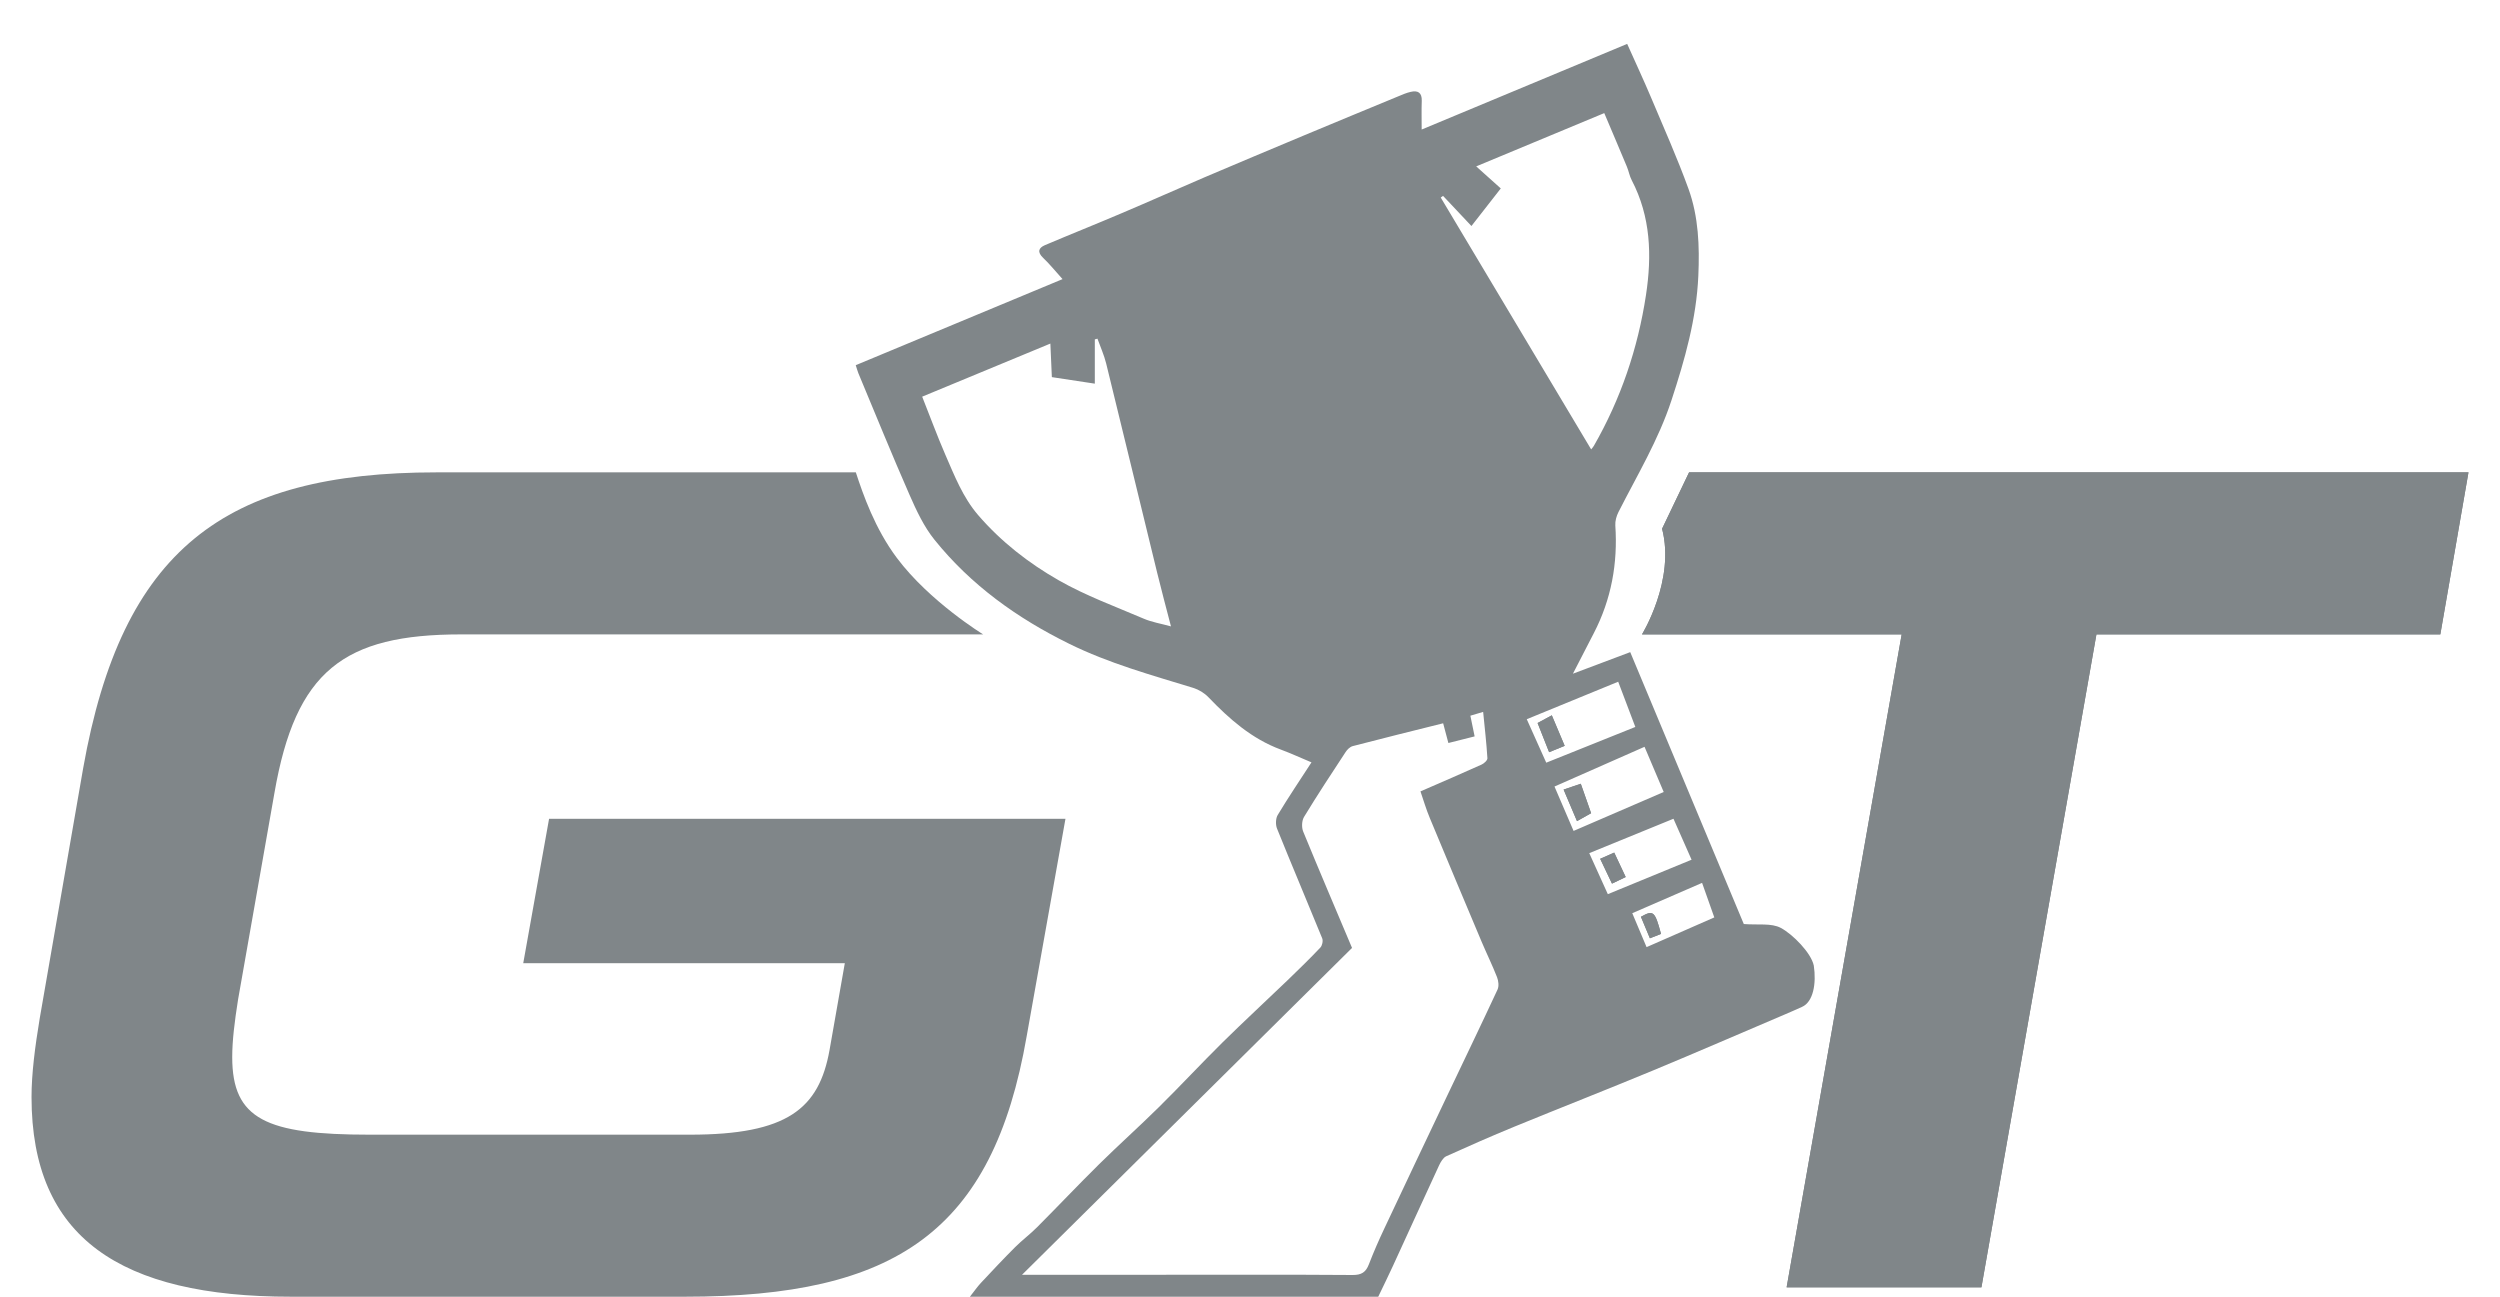
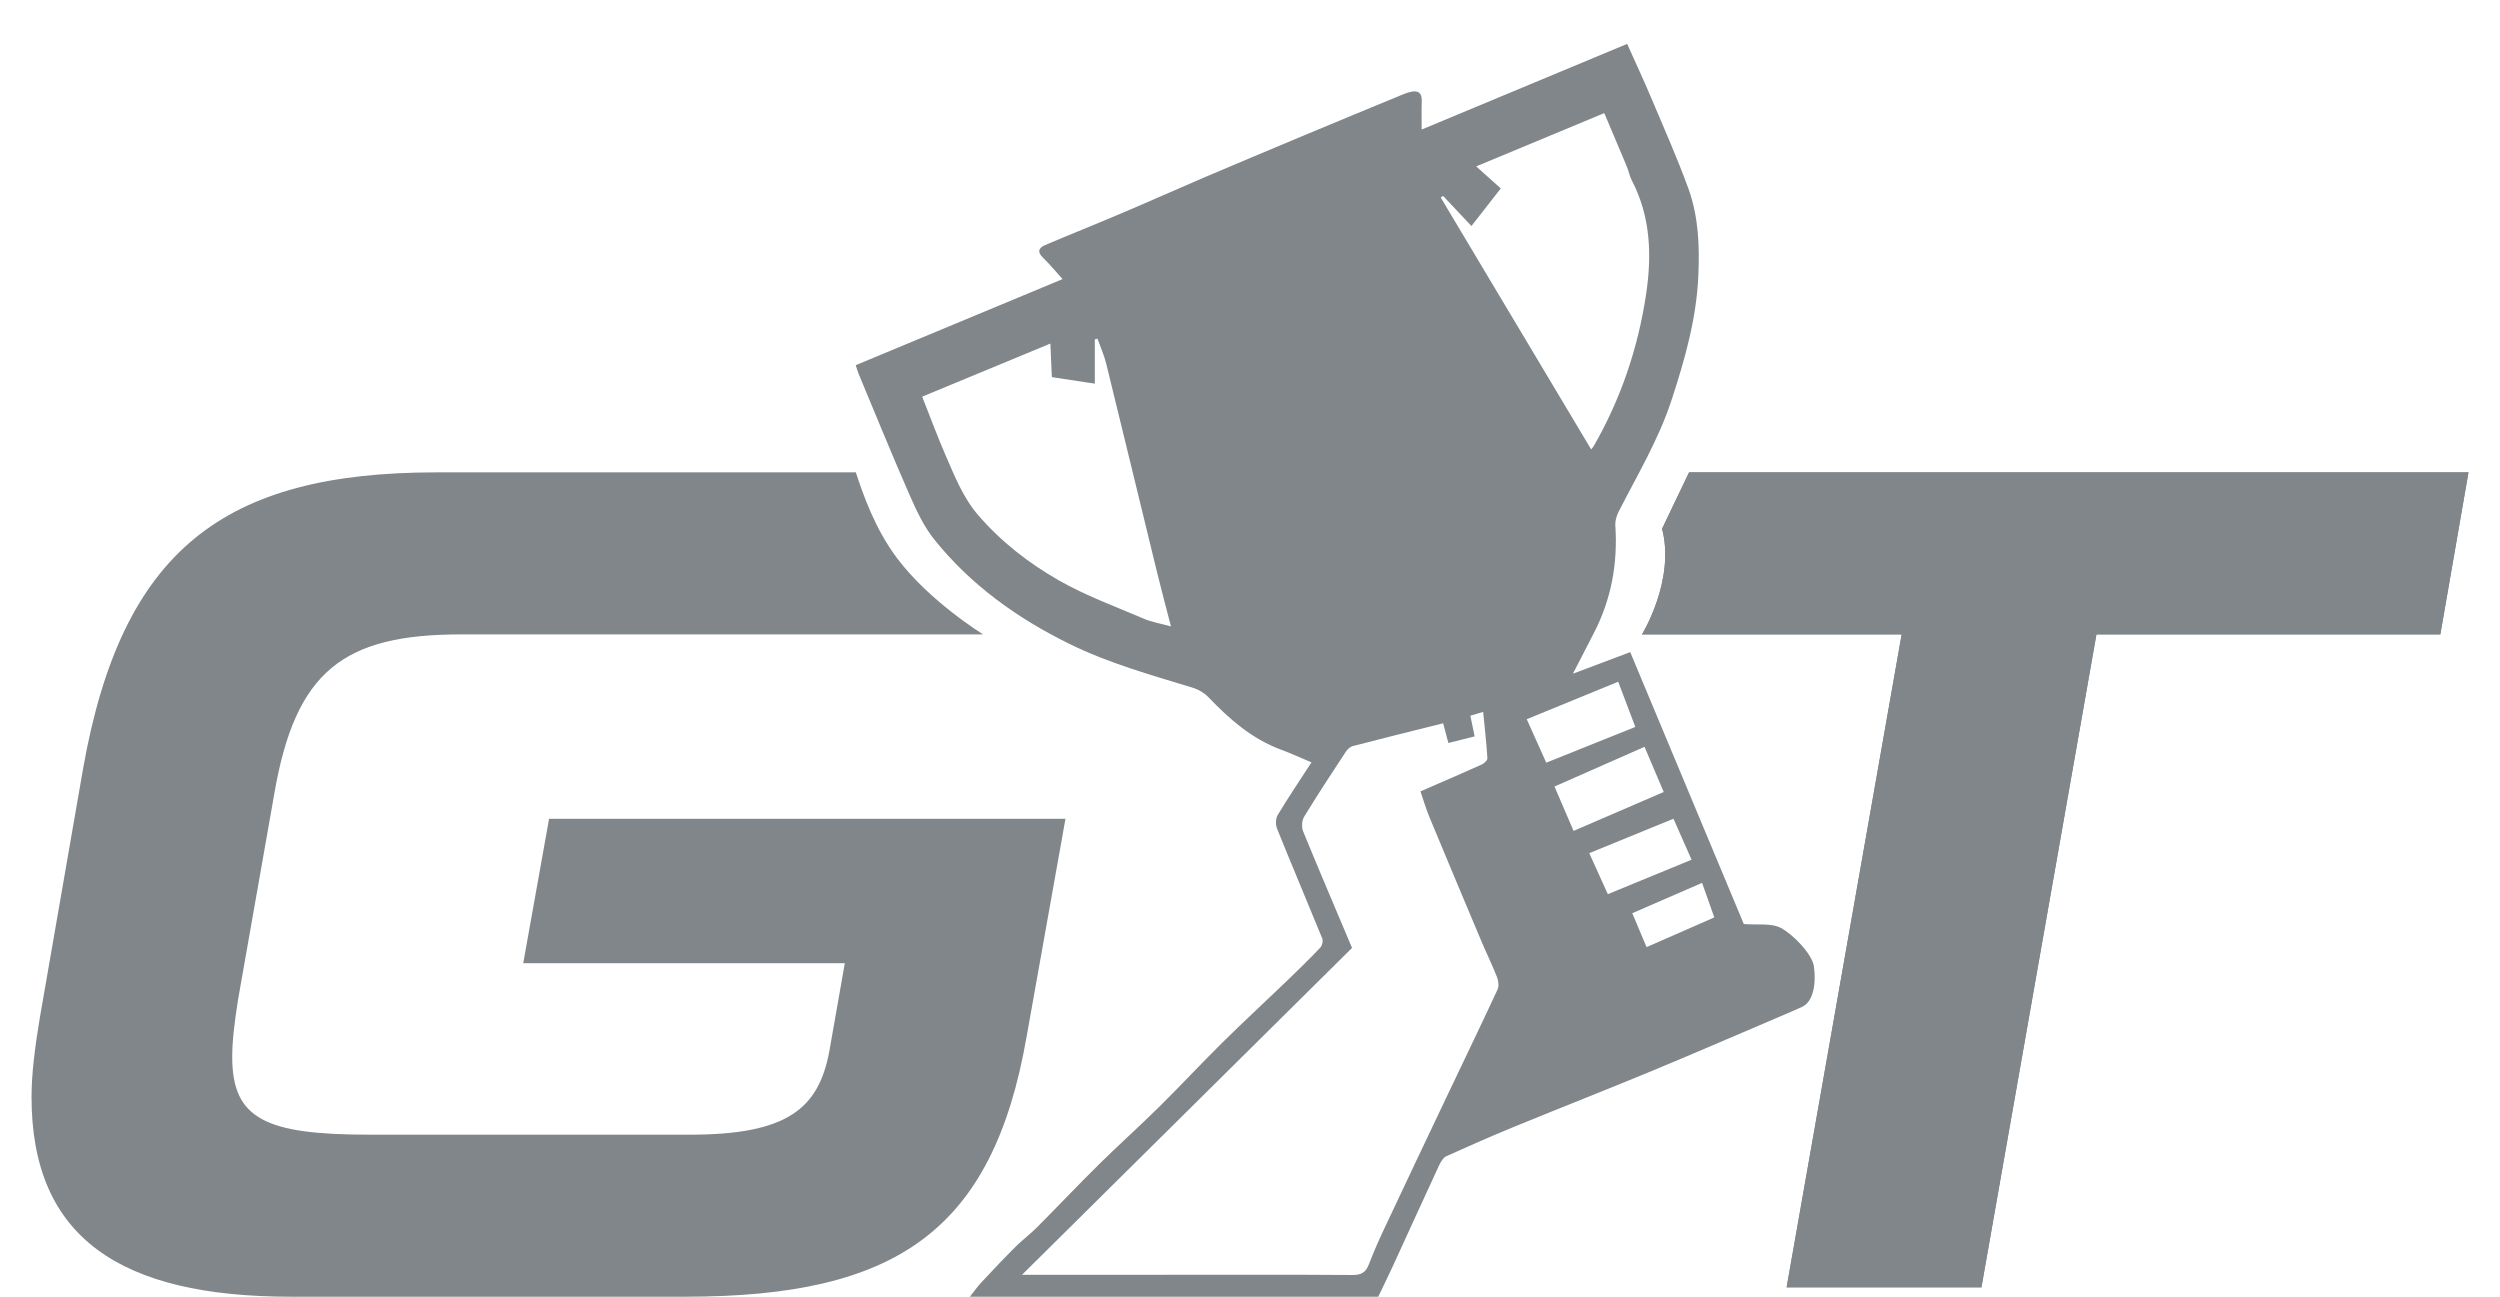
<svg xmlns="http://www.w3.org/2000/svg" width="54" height="28" viewBox="0 0 54 28" fill="none">
  <path d="M23.014 17.686L22.177 22.378C21.442 26.614 19.338 28.009 14.8 28.009H6.283C2.607 28.009 0.681 26.74 0.681 23.696C0.681 23.189 0.757 22.606 0.858 21.997L1.796 16.595C2.633 11.877 4.838 10.203 9.426 10.203H18.486C18.643 10.683 18.899 11.42 19.373 12.052C20.076 12.992 21.236 13.703 21.236 13.703H9.959C7.424 13.703 6.385 14.489 5.928 17.127L5.142 21.592C5.066 22.073 5.016 22.479 5.016 22.834C5.016 24.178 5.751 24.509 7.981 24.509H14.902C17.006 24.509 17.69 23.95 17.918 22.682L18.248 20.805H11.302L11.86 17.686H23.014Z" fill="#808689" />
  <path d="M53.319 10.203L52.711 13.703H45.283L42.799 27.806H38.591L41.076 13.703H35.467C35.467 13.703 36.19 12.531 35.901 11.421L36.484 10.203H53.319Z" fill="#808689" />
  <path d="M53.319 10.203L52.711 13.703H45.283L42.799 27.806H38.591L41.076 13.703H35.467C35.467 13.703 36.19 12.531 35.901 11.421L36.484 10.203H53.319Z" fill="#808689" />
  <path fill-rule="evenodd" clip-rule="evenodd" d="M35.566 20.458C36.067 20.238 36.547 20.027 37.029 19.816C36.936 19.552 36.852 19.319 36.765 19.07C36.247 19.295 35.765 19.504 35.257 19.725C35.357 19.963 35.456 20.198 35.566 20.458ZM36.147 17.685C35.52 17.942 34.93 18.182 34.328 18.428C34.47 18.743 34.597 19.023 34.729 19.314C35.333 19.066 35.926 18.821 36.538 18.57C36.405 18.269 36.281 17.989 36.147 17.685ZM33.399 16.474C34.041 16.216 34.674 15.962 35.323 15.702C35.188 15.346 35.072 15.039 34.953 14.725C34.278 15.002 33.637 15.264 32.978 15.535C33.123 15.859 33.259 16.161 33.399 16.474ZM35.522 16.131C34.856 16.425 34.217 16.707 33.577 16.989C33.72 17.323 33.85 17.626 33.989 17.948C34.656 17.66 35.292 17.385 35.936 17.107C35.796 16.778 35.665 16.467 35.522 16.131ZM31.17 4.231C31.154 4.243 31.137 4.255 31.12 4.267C32.201 6.077 33.283 7.888 34.369 9.707C34.39 9.68 34.412 9.657 34.427 9.631C35.009 8.617 35.378 7.526 35.553 6.374C35.683 5.522 35.657 4.681 35.245 3.892C35.197 3.802 35.181 3.696 35.141 3.601C34.981 3.216 34.817 2.834 34.652 2.443C33.724 2.829 32.825 3.203 31.886 3.594C32.088 3.775 32.245 3.916 32.417 4.07C32.19 4.361 31.988 4.619 31.783 4.882C31.569 4.655 31.369 4.443 31.17 4.231ZM19.919 8.568C20.095 9.011 20.245 9.42 20.418 9.819C20.616 10.273 20.796 10.739 21.126 11.124C21.623 11.701 22.22 12.165 22.871 12.536C23.451 12.867 24.089 13.1 24.706 13.364C24.88 13.439 25.072 13.469 25.293 13.53C25.183 13.104 25.084 12.738 24.994 12.368C24.626 10.862 24.263 9.355 23.893 7.85C23.848 7.667 23.768 7.493 23.705 7.315C23.686 7.32 23.667 7.325 23.648 7.331V8.287C23.326 8.238 23.023 8.192 22.72 8.146C22.709 7.899 22.699 7.673 22.688 7.421C21.753 7.809 20.85 8.182 19.919 8.568ZM31.172 15.623C30.508 15.789 29.862 15.948 29.219 16.116C29.159 16.132 29.099 16.191 29.064 16.246C28.76 16.709 28.455 17.172 28.168 17.644C28.118 17.726 28.112 17.872 28.149 17.962C28.494 18.804 28.853 19.641 29.204 20.475C26.827 22.83 24.472 25.161 22.076 27.535H25.096C26.47 27.535 27.843 27.53 29.217 27.54C29.408 27.541 29.502 27.481 29.568 27.309C29.67 27.044 29.785 26.782 29.907 26.524C30.355 25.571 30.807 24.619 31.259 23.668C31.622 22.904 31.991 22.141 32.347 21.374C32.381 21.301 32.367 21.186 32.336 21.107C32.235 20.849 32.112 20.599 32.004 20.344C31.629 19.454 31.255 18.564 30.885 17.672C30.804 17.479 30.745 17.277 30.682 17.094C31.149 16.891 31.577 16.707 32.002 16.515C32.056 16.491 32.131 16.422 32.128 16.378C32.108 16.05 32.07 15.723 32.036 15.377C31.924 15.41 31.845 15.434 31.76 15.459C31.793 15.619 31.821 15.756 31.852 15.906C31.656 15.956 31.475 16.001 31.285 16.049C31.244 15.895 31.21 15.767 31.172 15.623ZM29.77 28.009H20.95C21.047 27.886 21.111 27.793 21.187 27.711C21.43 27.451 21.673 27.192 21.925 26.94C22.076 26.789 22.249 26.661 22.399 26.51C22.851 26.057 23.29 25.592 23.745 25.143C24.167 24.727 24.61 24.331 25.031 23.915C25.498 23.454 25.945 22.973 26.411 22.512C26.872 22.058 27.348 21.619 27.815 21.17C28.053 20.94 28.291 20.709 28.519 20.468C28.56 20.426 28.582 20.323 28.56 20.269C28.238 19.478 27.903 18.691 27.584 17.898C27.55 17.814 27.554 17.68 27.598 17.605C27.826 17.226 28.073 16.86 28.328 16.467C28.096 16.37 27.884 16.272 27.666 16.191C27.039 15.959 26.556 15.533 26.103 15.061C26.016 14.97 25.893 14.895 25.773 14.858C24.866 14.58 23.95 14.328 23.093 13.905C21.97 13.352 20.972 12.637 20.186 11.66C19.956 11.375 19.794 11.027 19.646 10.689C19.264 9.819 18.907 8.938 18.541 8.062C18.521 8.012 18.507 7.959 18.484 7.888C19.967 7.27 21.437 6.658 22.951 6.029C22.792 5.854 22.671 5.701 22.53 5.568C22.403 5.446 22.43 5.356 22.569 5.296C23.122 5.061 23.68 4.839 24.233 4.603C24.831 4.35 25.424 4.084 26.02 3.829C26.734 3.525 27.45 3.225 28.166 2.925C28.845 2.641 29.525 2.361 30.204 2.08C30.292 2.043 30.38 2.005 30.472 1.984C30.627 1.948 30.716 2.002 30.71 2.178C30.703 2.376 30.708 2.572 30.708 2.798C32.198 2.178 33.661 1.568 35.147 0.948C35.329 1.355 35.502 1.726 35.661 2.102C35.938 2.759 36.229 3.411 36.472 4.081C36.689 4.683 36.712 5.319 36.684 5.958C36.643 6.887 36.393 7.764 36.105 8.643C35.824 9.502 35.362 10.266 34.958 11.062C34.915 11.148 34.885 11.255 34.891 11.35C34.946 12.168 34.805 12.944 34.427 13.675C34.276 13.968 34.124 14.26 33.975 14.552C34.358 14.408 34.769 14.253 35.213 14.086C36.042 16.072 36.868 18.05 37.666 19.959C37.974 19.984 38.262 19.934 38.466 20.043C38.725 20.181 39.121 20.583 39.178 20.857C39.236 21.242 39.168 21.641 38.923 21.749C38.655 21.866 38.819 21.799 38.55 21.913C37.596 22.319 36.646 22.732 35.689 23.129C34.695 23.541 33.694 23.933 32.698 24.341C32.208 24.543 31.722 24.756 31.239 24.975C31.173 25.005 31.121 25.095 31.086 25.168C30.75 25.894 30.419 26.622 30.085 27.349C29.986 27.565 29.881 27.777 29.77 28.009Z" fill="#808689" />
-   <path fill-rule="evenodd" clip-rule="evenodd" d="M34.063 17.736C33.959 17.491 33.87 17.283 33.774 17.055C33.892 17.015 33.995 16.979 34.145 16.929C34.217 17.135 34.288 17.337 34.368 17.565C34.276 17.617 34.183 17.669 34.063 17.736Z" fill="#808689" />
-   <path fill-rule="evenodd" clip-rule="evenodd" d="M34.063 17.736C33.959 17.491 33.87 17.283 33.774 17.055C33.892 17.015 33.995 16.979 34.145 16.929C34.217 17.135 34.288 17.337 34.368 17.565C34.276 17.617 34.183 17.669 34.063 17.736Z" fill="#808689" />
-   <path fill-rule="evenodd" clip-rule="evenodd" d="M33.797 16.11C33.683 16.157 33.582 16.198 33.461 16.247C33.379 16.04 33.3 15.839 33.212 15.617C33.313 15.562 33.404 15.512 33.519 15.451C33.617 15.682 33.705 15.891 33.797 16.11Z" fill="#808689" />
-   <path fill-rule="evenodd" clip-rule="evenodd" d="M33.797 16.11C33.683 16.157 33.582 16.198 33.461 16.247C33.379 16.04 33.3 15.839 33.212 15.617C33.313 15.562 33.404 15.512 33.519 15.451C33.617 15.682 33.705 15.891 33.797 16.11Z" fill="#808689" />
-   <path fill-rule="evenodd" clip-rule="evenodd" d="M34.564 18.55C34.672 18.502 34.764 18.462 34.867 18.416C34.95 18.594 35.026 18.755 35.115 18.944C35.018 18.991 34.925 19.036 34.819 19.086C34.729 18.898 34.65 18.731 34.564 18.55Z" fill="#808689" />
-   <path fill-rule="evenodd" clip-rule="evenodd" d="M34.564 18.55C34.672 18.502 34.764 18.462 34.867 18.416C34.95 18.594 35.026 18.755 35.115 18.944C35.018 18.991 34.925 19.036 34.819 19.086C34.729 18.898 34.65 18.731 34.564 18.55Z" fill="#808689" />
-   <path fill-rule="evenodd" clip-rule="evenodd" d="M35.444 19.803C35.713 19.651 35.745 19.679 35.878 20.172C35.804 20.201 35.727 20.232 35.638 20.267C35.568 20.1 35.506 19.95 35.444 19.803Z" fill="#808689" />
-   <path fill-rule="evenodd" clip-rule="evenodd" d="M35.444 19.803C35.713 19.651 35.745 19.679 35.878 20.172C35.804 20.201 35.727 20.232 35.638 20.267C35.568 20.1 35.506 19.95 35.444 19.803Z" fill="#808689" />
</svg>
